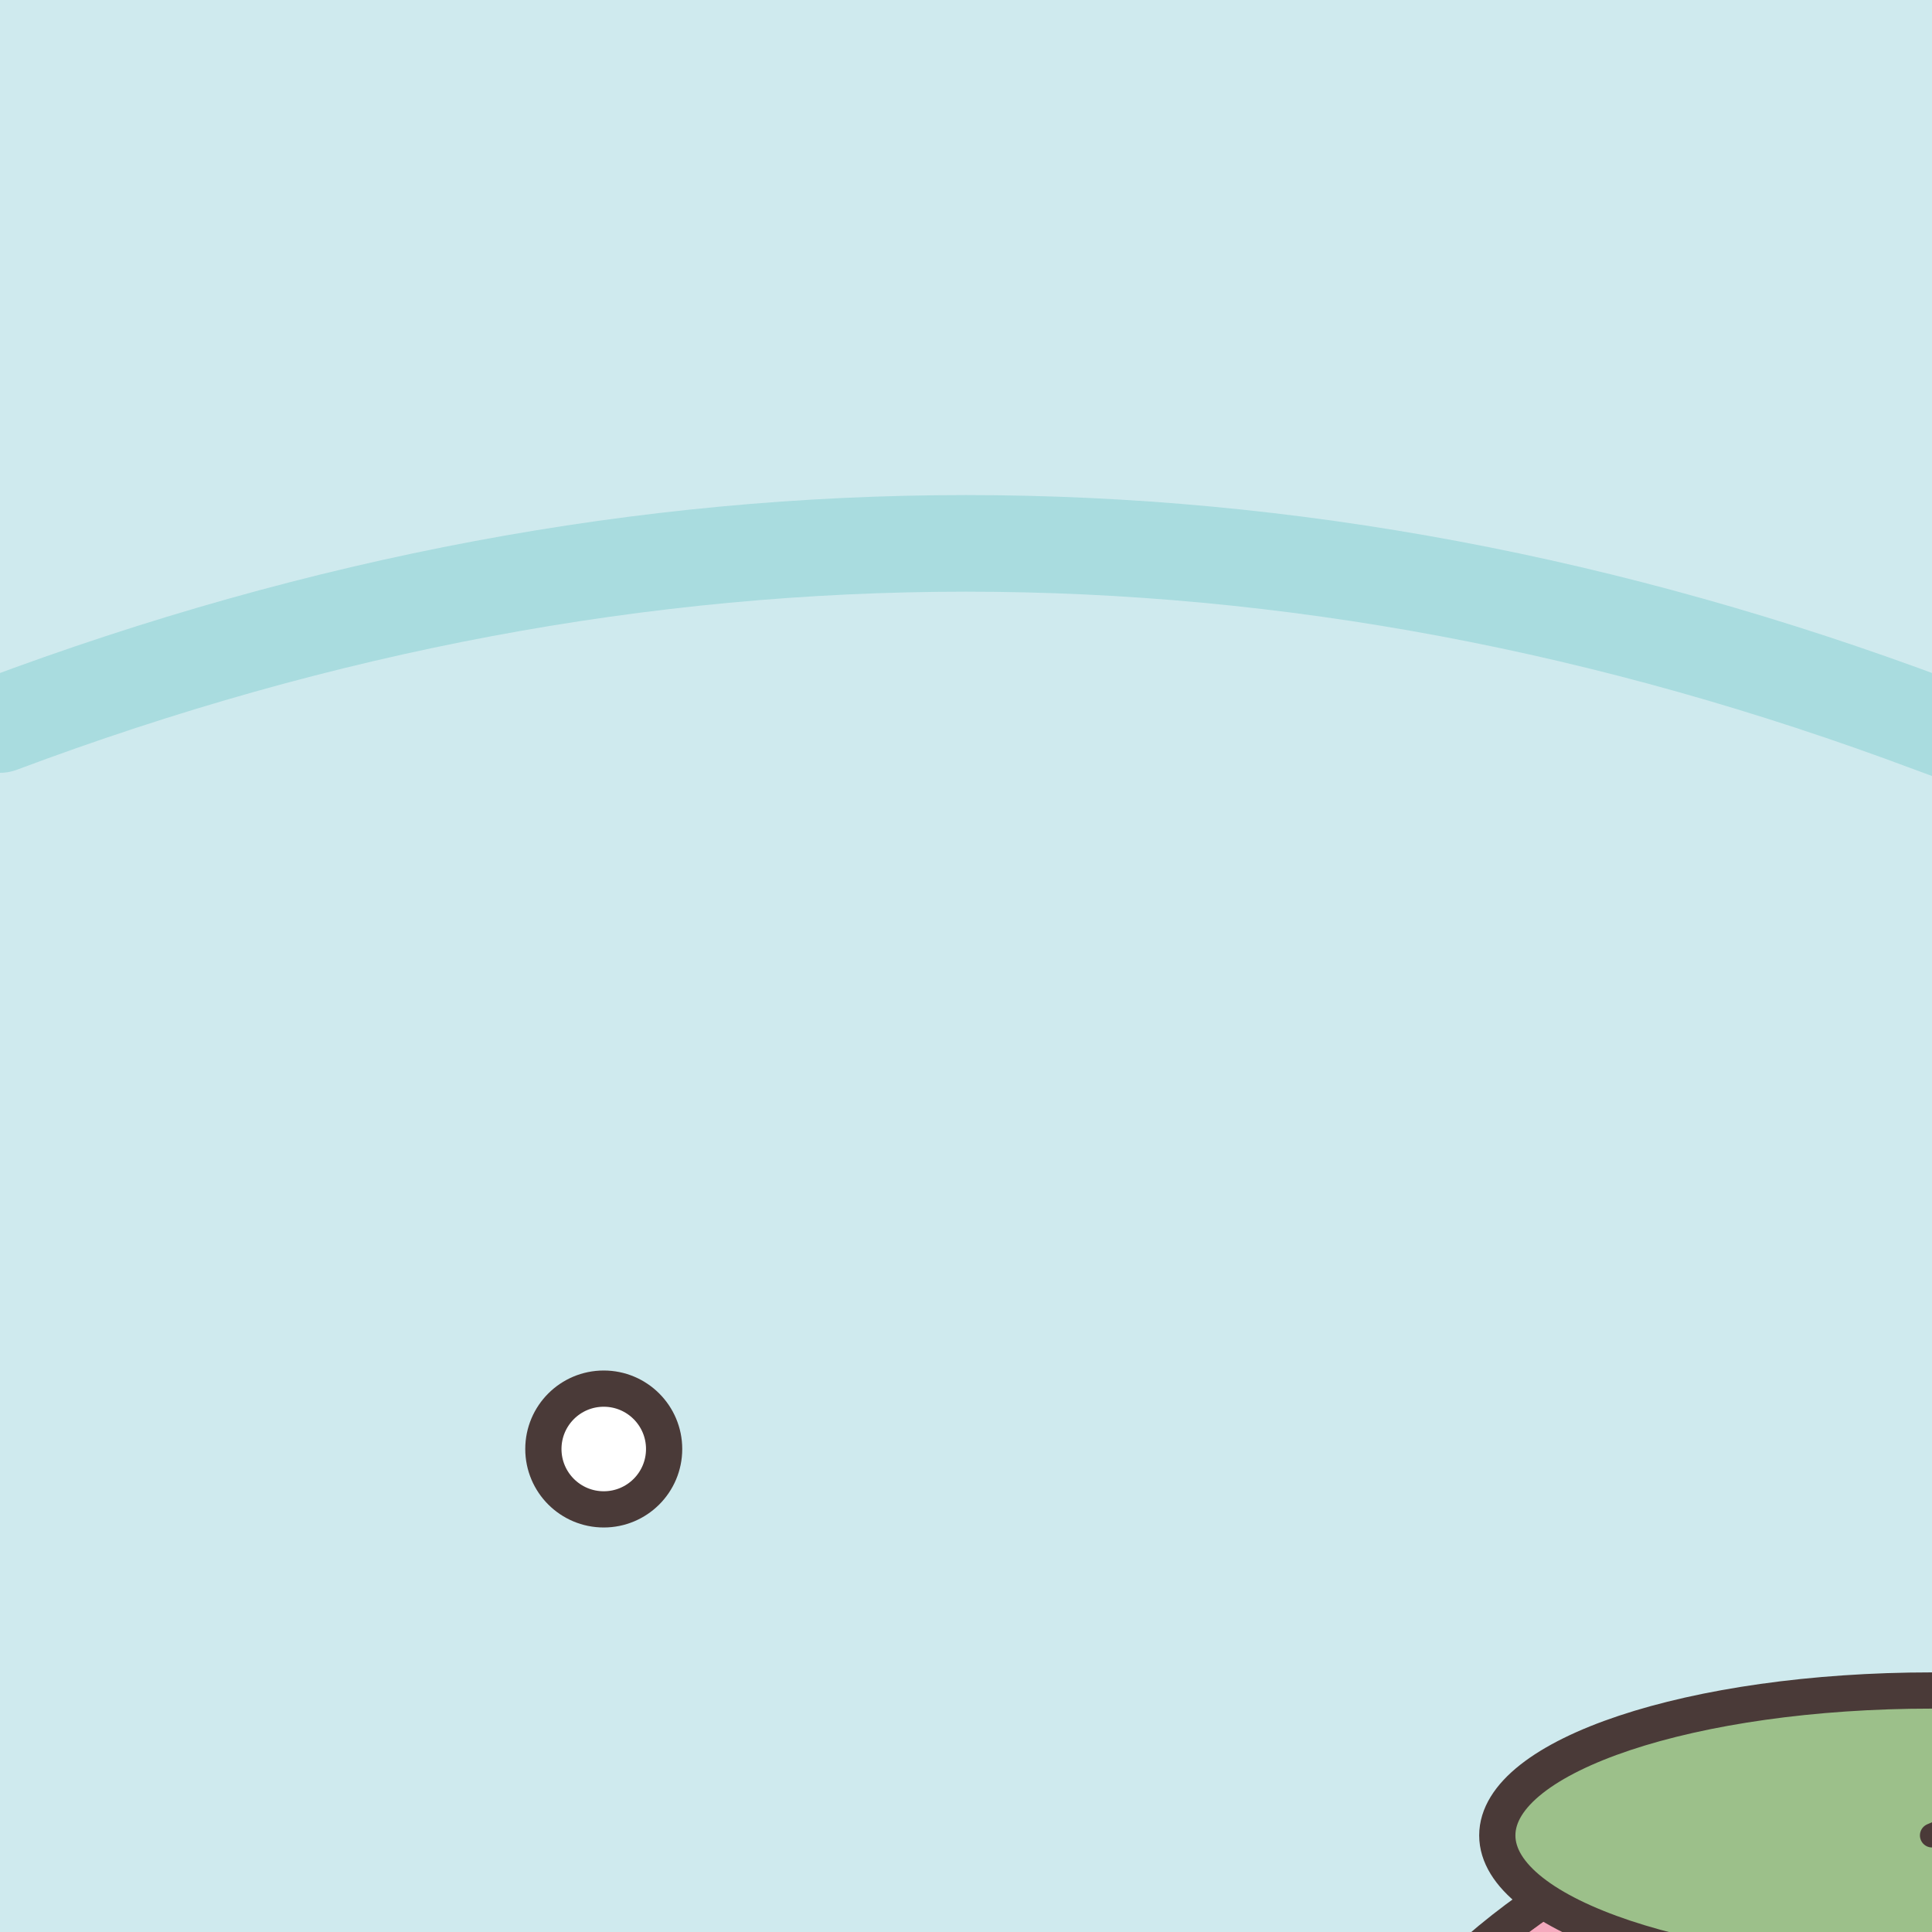
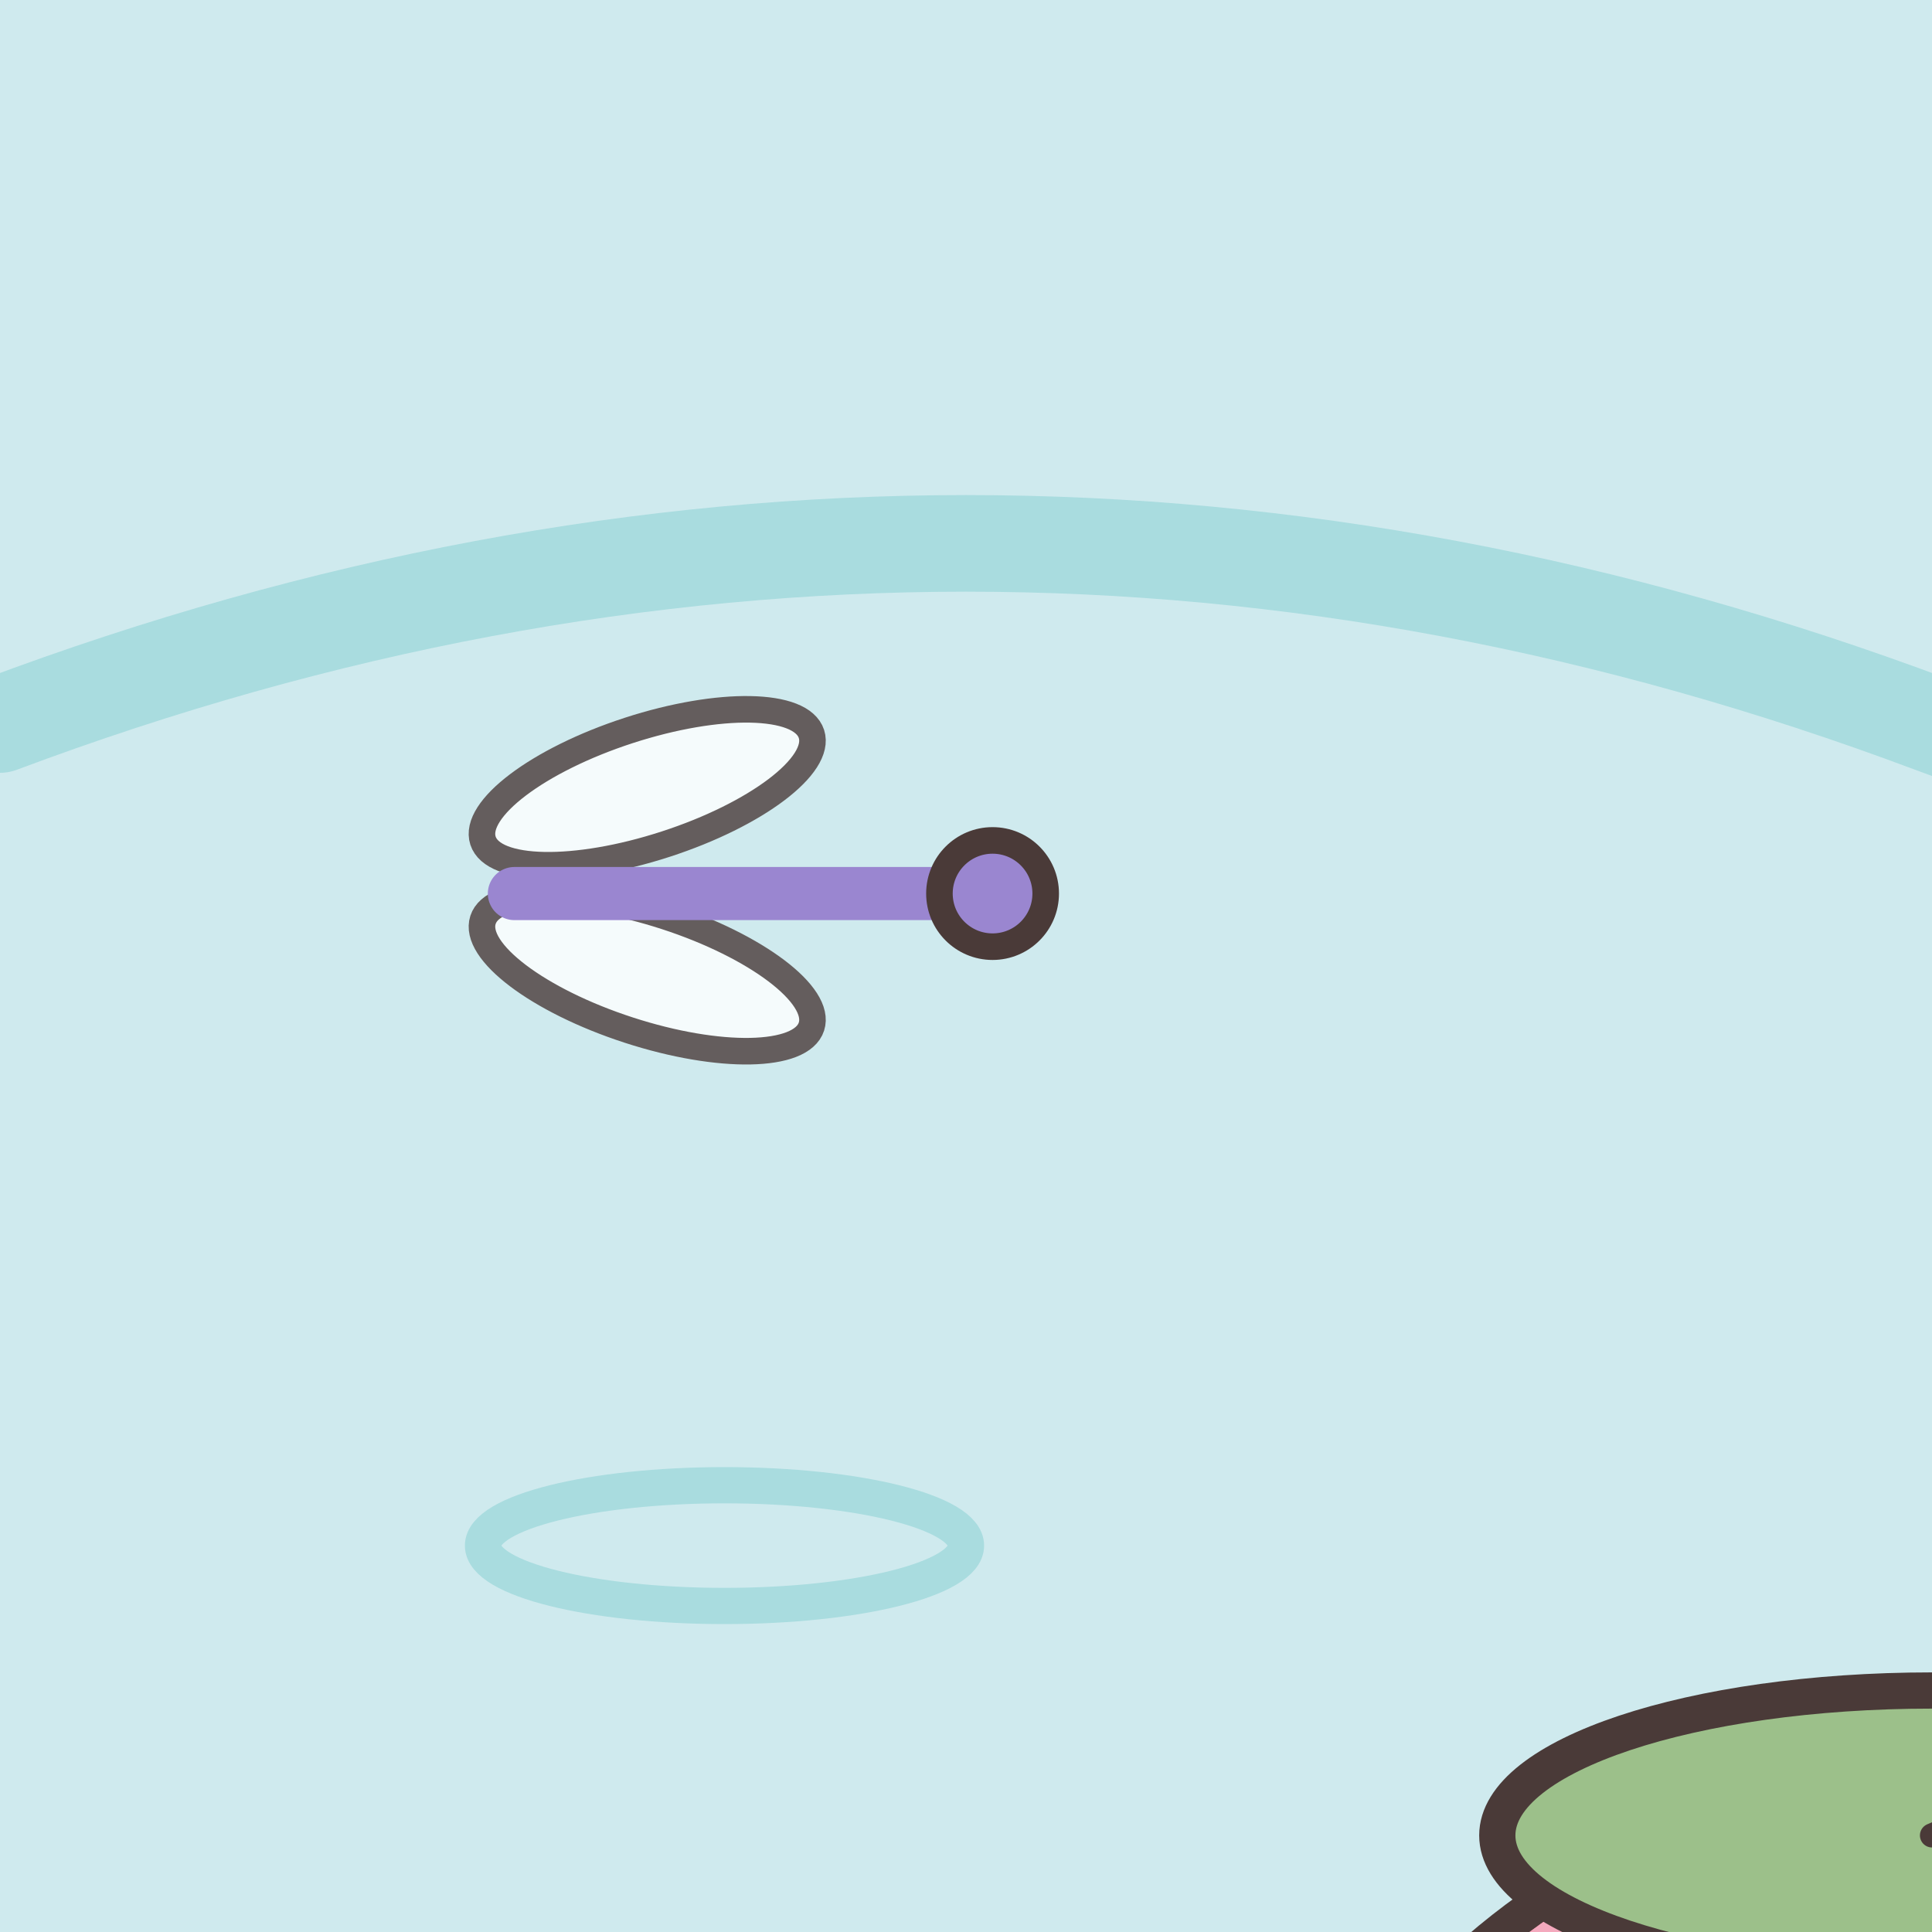
<svg xmlns="http://www.w3.org/2000/svg" width="160" height="160" viewBox="0 0 160 160">
  <rect width="320" height="320" fill="#cfeaee" />
  <path d="M0 60Q80 30 160 60T320 60" fill="none" stroke="#a9dcdf" stroke-width="8" stroke-linecap="round" />
-   <circle cx="50" cy="120" r="5" fill="#fff" stroke="#4a3a38" stroke-width="3" />
-   <circle cx="270" cy="100" r="6" fill="#fff" stroke="#4a3a38" stroke-width="3" />
+   <g transform="translate(58 74) scale(1.1)">
+     <ellipse cx="-4" cy="-8" rx="13" ry="4.5" fill="#fff" opacity=".8" stroke="#4a3a38" stroke-width="2" transform="rotate(-18 -4 -8)" />
+     <ellipse cx="-4" cy="6" rx="13" ry="4.5" fill="#fff" opacity=".8" stroke="#4a3a38" stroke-width="2" transform="rotate(18 -4 6)" />
+     <path d="M-14 0H20" fill="none" stroke="#9a86d0" stroke-width="4" stroke-linecap="round" stroke-linejoin="round" />
+     <circle cx="22" cy="0" r="4" fill="#9a86d0" stroke="#4a3a38" stroke-width="2" />
+   </g>
+   <ellipse cx="60" cy="128" rx="20" ry="5" fill="none" stroke="#a9dcdf" stroke-width="3" />
  <path d="M240 120a36 28 0 1 0 64 -22L272 116Z" fill="#9cc08a" stroke="#4a3a38" stroke-width="3" />
  <ellipse cx="270" cy="84" rx="7.2" ry="12.8" fill="#f4a9bd" stroke="#4a3a38" stroke-width="3" transform="rotate(0 270 100)" />
  <ellipse cx="270" cy="84" rx="7.2" ry="12.8" fill="#f4a9bd" stroke="#4a3a38" stroke-width="3" transform="rotate(72 270 100)" />
  <ellipse cx="270" cy="84" rx="7.2" ry="12.8" fill="#f4a9bd" stroke="#4a3a38" stroke-width="3" transform="rotate(144 270 100)" />
  <ellipse cx="270" cy="84" rx="7.2" ry="12.8" fill="#f4a9bd" stroke="#4a3a38" stroke-width="3" transform="rotate(216 270 100)" />
  <ellipse cx="270" cy="84" rx="7.2" ry="12.8" fill="#f4a9bd" stroke="#4a3a38" stroke-width="3" transform="rotate(288 270 100)" />
  <circle cx="270" cy="100" r="6" fill="#fbe08a" stroke="#4a3a38" stroke-width="2" />
  <g stroke="#4a3a38" stroke-width="6" stroke-linejoin="round" fill="#4a3a38">
    <circle cx="160" cy="205" r="56" />
    <ellipse cx="92" cy="226" rx="12" ry="18" transform="rotate(-30 92 226)" />
    <ellipse cx="228" cy="226" rx="12" ry="18" transform="rotate(30 228 226)" />
  </g>
  <clipPath id="plop">
    <circle cx="160" cy="205" r="56" />
    <ellipse cx="92" cy="226" rx="12" ry="18" transform="rotate(-30 92 226)" />
    <ellipse cx="228" cy="226" rx="12" ry="18" transform="rotate(30 228 226)" />
  </clipPath>
  <g clip-path="url(#plop)">
    <rect width="320" height="320" fill="#e8788f" />
    <g transform="translate(-8 -8)" fill="#f4a9bd">
      <circle cx="160" cy="205" r="56" />
      <ellipse cx="92" cy="226" rx="12" ry="18" transform="rotate(-30 92 226)" />
      <ellipse cx="228" cy="226" rx="12" ry="18" transform="rotate(30 228 226)" />
    </g>
    <ellipse cx="135" cy="170" rx="14" ry="8" fill="#fff" opacity=".5" transform="rotate(-35 135 170)" />
  </g>
  <ellipse cx="160" cy="152" rx="36" ry="12" fill="#9cc08a" stroke="#4a3a38" stroke-width="3" />
  <path d="M160 152l14-6" fill="none" stroke="#4a3a38" stroke-width="2" stroke-linecap="round" stroke-linejoin="round" />
  <circle cx="143" cy="196" r="4.5" fill="#4a3a38" />
  <circle cx="144.5" cy="194.5" r="1.35" fill="#fff" />
  <circle cx="177" cy="196" r="4.5" fill="#4a3a38" />
  <circle cx="178.5" cy="194.5" r="1.35" fill="#fff" />
  <ellipse cx="133" cy="206" rx="7" ry="4.5" fill="#e8788f" opacity=".55" />
  <ellipse cx="187" cy="206" rx="7" ry="4.5" fill="#e8788f" opacity=".55" />
  <path d="M152 204Q160 212 168 204" fill="none" stroke="#4a3a38" stroke-width="2.5" stroke-linecap="round" stroke-linejoin="round" />
  <path d="M0 238Q40 220 80 238T160 238T240 238T320 238V320H0Z" fill="#a9dcdf" stroke="#4a3a38" stroke-width="3" />
  <path d="M0 280Q50 262 100 280T200 280T320 276V320H0Z" fill="#8ccdd3" />
+   <g transform="translate(52 288) scale(1.1)">
+     <path d="M-13 0L-25 -8V8Z" fill="#f6b98c" stroke="#4a3a38" stroke-width="2" />
+     <ellipse rx="15" ry="9" fill="#f6b98c" stroke="#4a3a38" stroke-width="2" />
+     <path d="M-2 -8Q4 -15 8 -8" fill="#e79c6c" stroke="#4a3a38" stroke-width="2" />
+     <circle cx="8" cy="-2" r="2" fill="#4a3a38" />
+     <path d="M13 3Q10 5 8 4" fill="none" stroke="#4a3a38" stroke-width="2" stroke-linecap="round" stroke-linejoin="round" />
+   </g>
+   <g transform="translate(292 296) scale(1)">
+     <path d="M-10 0Q-12 -30 -9 -58M2 0Q4 -34 1 -72M13 0Q16 -26 13 -50" fill="none" stroke="#6f9f6b" stroke-width="3" stroke-linecap="round" stroke-linejoin="round" />
+     <ellipse cx="-9" cy="-60" rx="4.5" ry="11" fill="#8a6a4f" stroke="#4a3a38" stroke-width="2" />
+     <ellipse cx="1" cy="-74" rx="4.5" ry="11" fill="#8a6a4f" stroke="#4a3a38" stroke-width="2" />
+     <ellipse cx="13" cy="-52" rx="4.5" ry="10" fill="#8a6a4f" stroke="#4a3a38" stroke-width="2" />
+   </g>
+   <circle cx="240" cy="262" r="5" fill="#fff" stroke="#4a3a38" stroke-width="3" />
+   <circle cx="256" cy="248" r="3.5" fill="#fff" stroke="#4a3a38" stroke-width="3" />
</svg>
